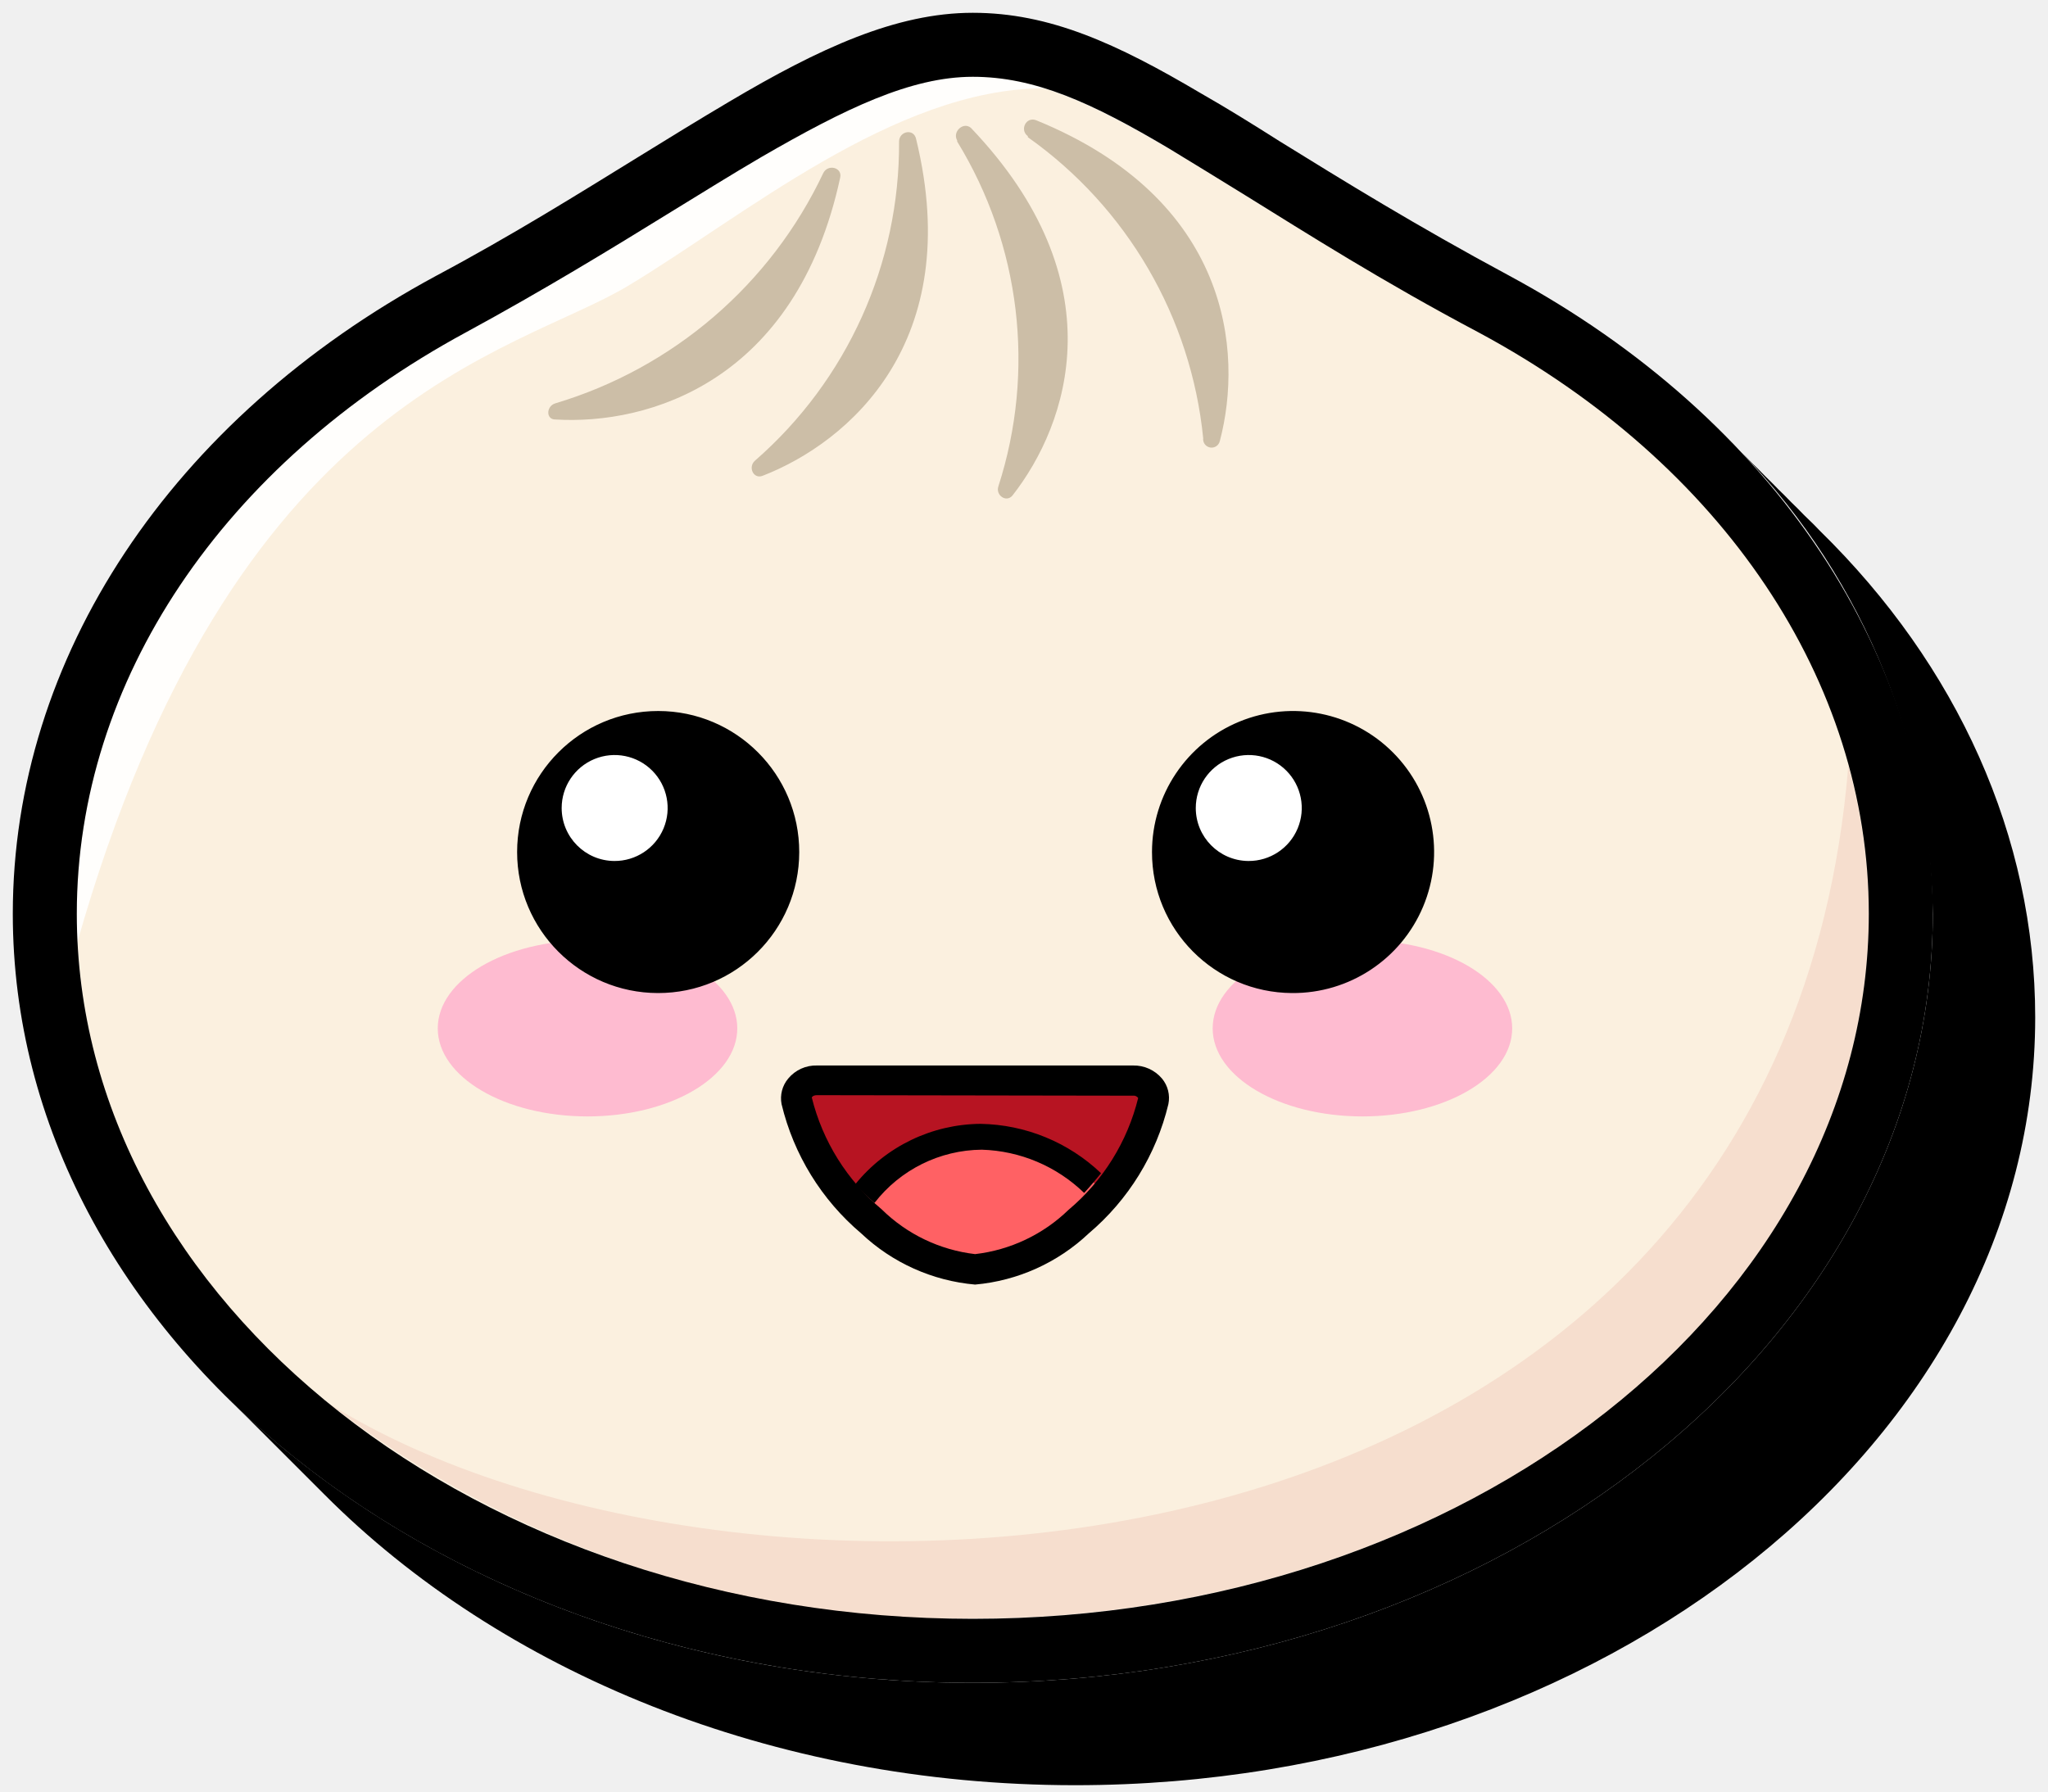
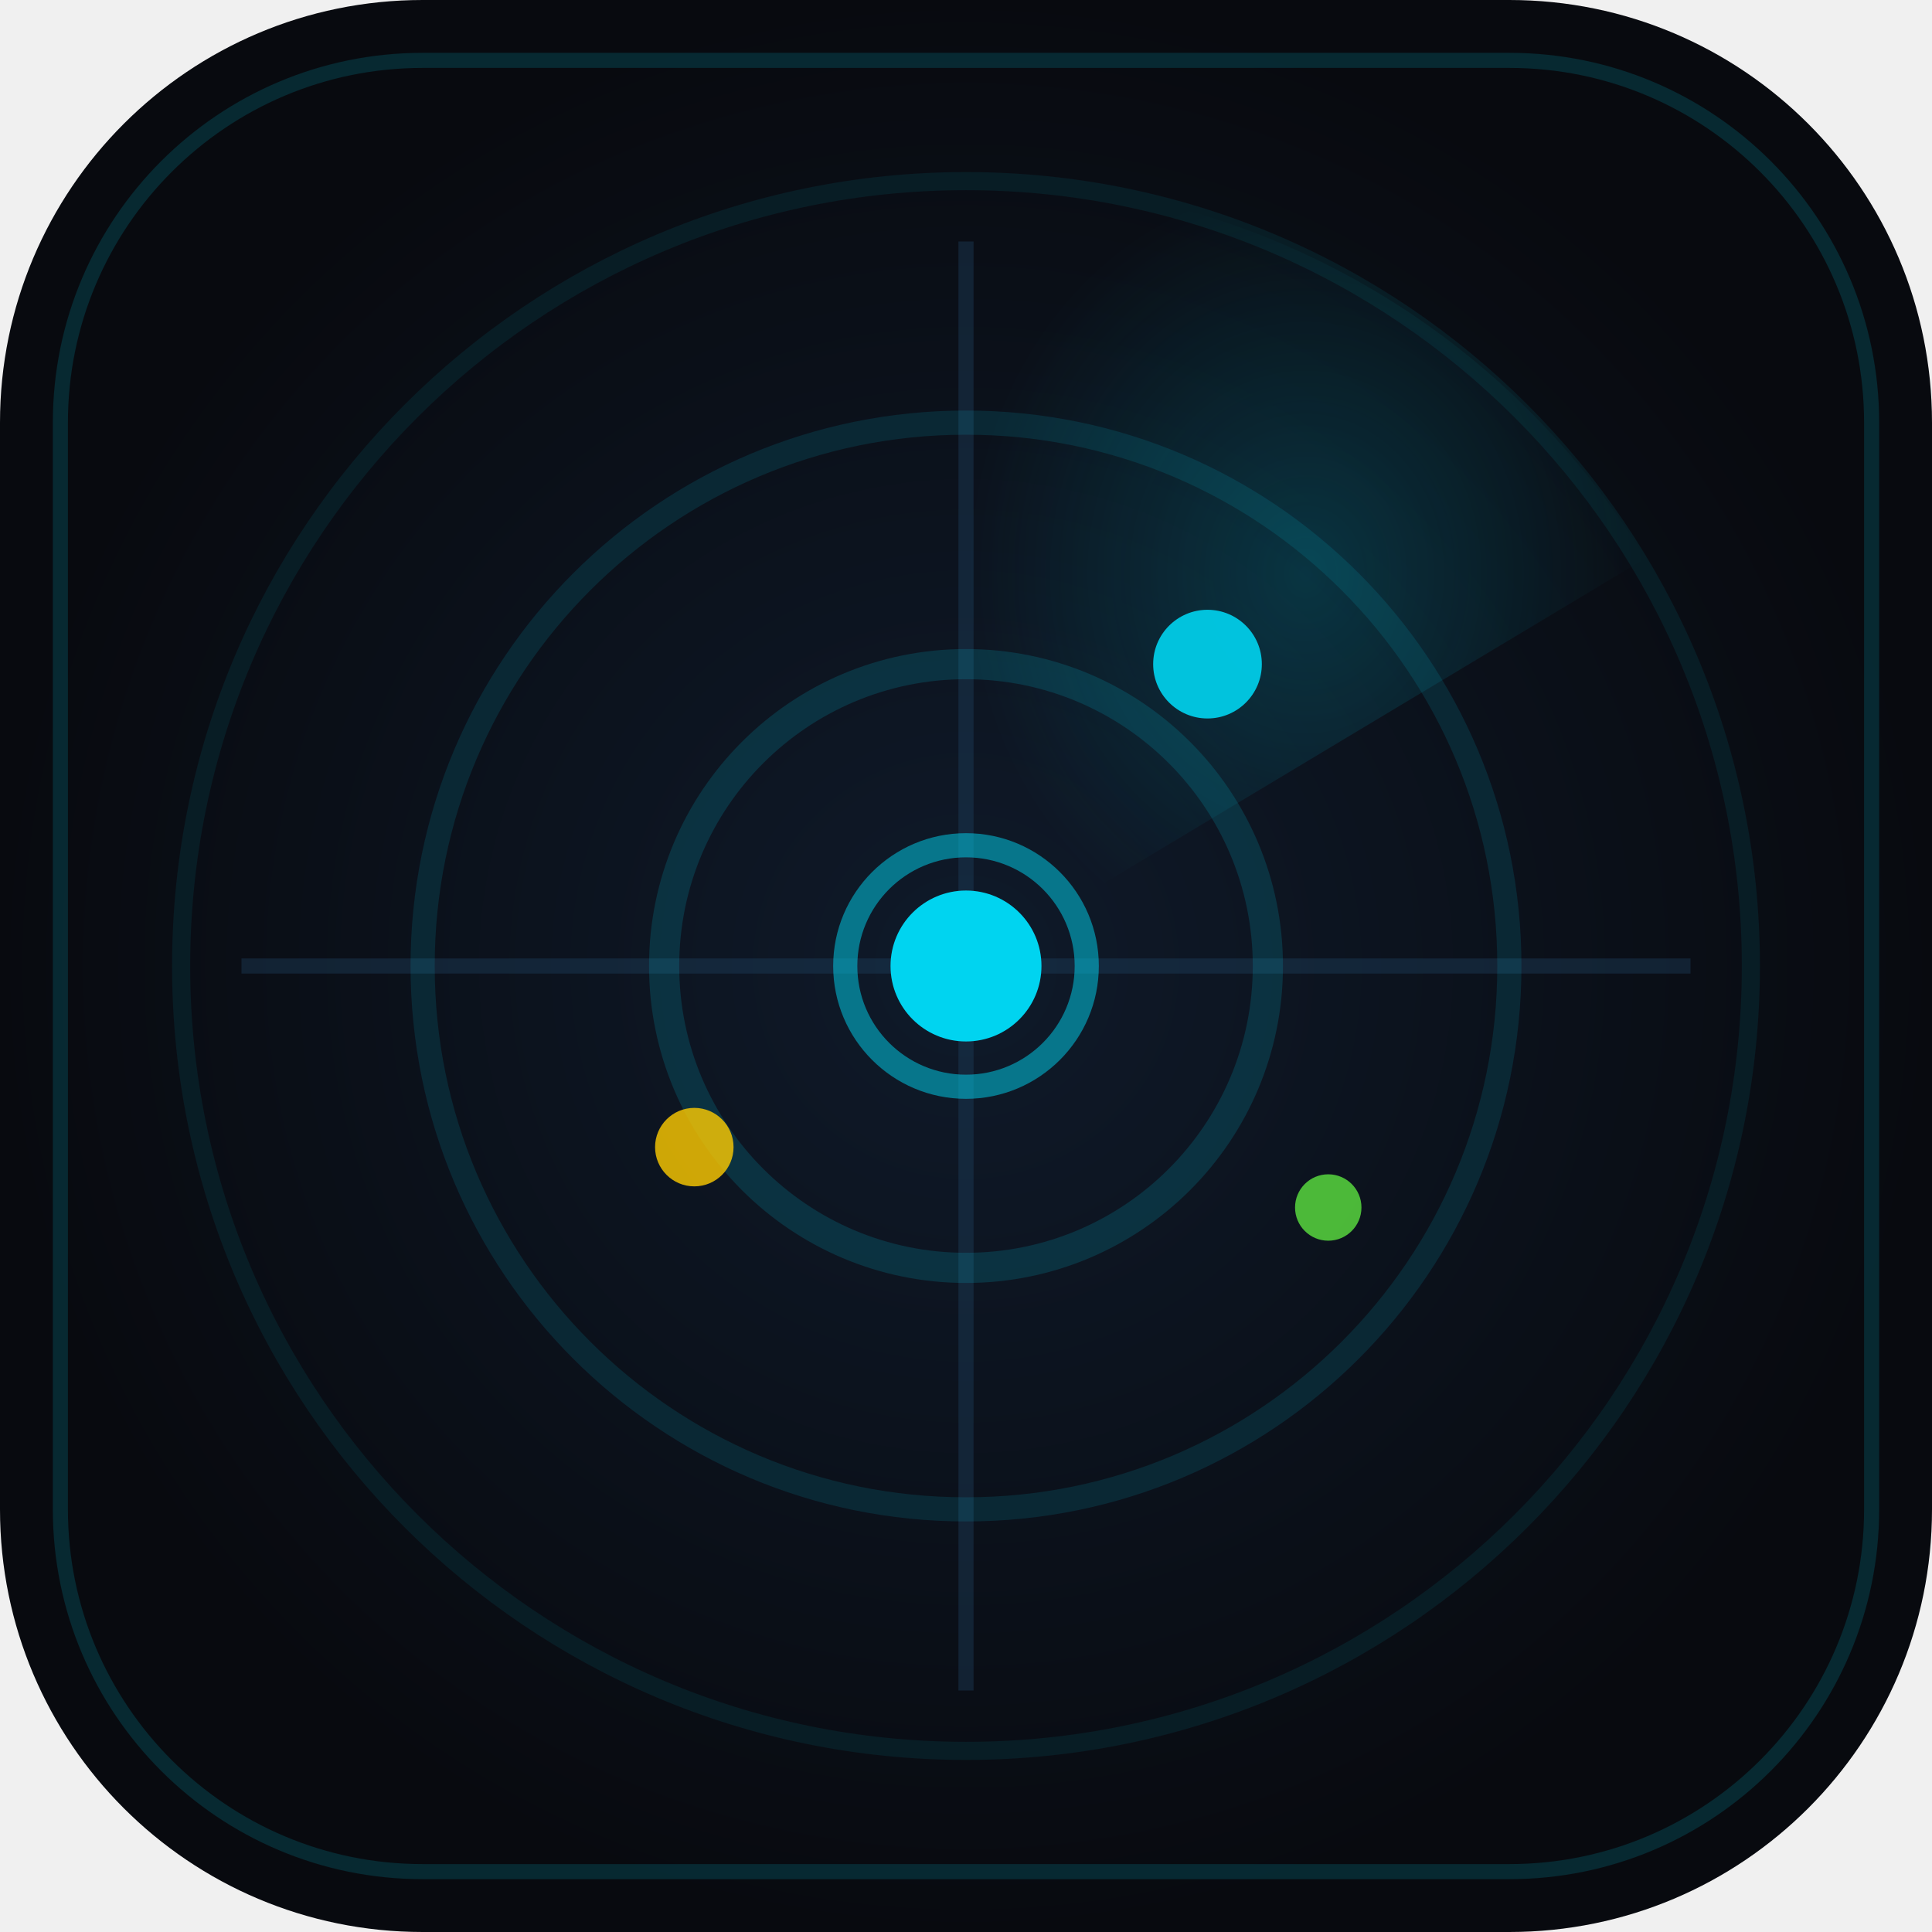
- <svg xmlns="http://www.w3.org/2000/svg" id="Bun" viewBox="0 0 80 70">
-   <path id="Shadow" d="M71.09,20.74c-.16-.17-.33-.34-.5-.5s-.33-.34-.5-.5-.33-.34-.5-.5-.33-.34-.5-.5-.33-.34-.5-.5-.33-.34-.5-.5-.33-.34-.5-.5A26.46,26.46,0,0,1,75.5,35.7c0,16.57-16.82,30.05-37.5,30.05-11.58,0-21.94-4.23-28.83-10.86l.5.5.5.5.5.5.5.5.5.5.5.5.5.5C19.55,65.3,30.14,69.75,42,69.75c20.68,0,37.5-13.48,37.5-30C79.5,32.69,76.46,26,71.09,20.74Z" />
-   <g id="Body">
-     <path id="Background" d="M73,35.7c0,15.21-15.67,27.54-35,27.54S3,50.91,3,35.7C3,26.27,9,17.94,18.22,13S33.18,3,38,3s8.94,4.13,19.78,10C67,17.94,73,26.27,73,35.7Z" style="fill:#fbf0df" />
-     <path id="Bottom_Shadow" data-name="Bottom Shadow" d="M73,35.7a21.67,21.67,0,0,0-.8-5.78c-2.73,33.3-43.35,34.9-59.32,24.94A40,40,0,0,0,38,63.24C57.3,63.24,73,50.89,73,35.7Z" style="fill:#f6dece" />
-     <path id="Light_Shine" data-name="Light Shine" d="M24.53,11.17C29,8.49,34.94,3.46,40.78,3.45A9.29,9.29,0,0,0,38,3c-2.42,0-5,1.25-8.25,3.13-1.13.66-2.3,1.39-3.54,2.15-2.33,1.44-5,3.07-8,4.7C8.69,18.13,3,26.62,3,35.7c0,.4,0,.8,0,1.19C9.06,15.48,20.07,13.85,24.53,11.17Z" style="fill:#fffefc" />
-     <path id="Top" d="M35.12,5.53A16.41,16.41,0,0,1,29.49,18c-.28.25-.06.73.3.59,3.37-1.31,7.92-5.23,6-13.14C35.71,5,35.12,5.12,35.12,5.53Zm2.27,0A16.24,16.24,0,0,1,39,19c-.12.35.31.65.55.36C41.74,16.56,43.65,11,37.93,5,37.64,4.74,37.19,5.14,37.39,5.49Zm2.76-.17A16.42,16.42,0,0,1,47,17.12a.33.33,0,0,0,.65.11c.92-3.49.4-9.44-7.17-12.53C40.08,4.54,39.82,5.08,40.15,5.32ZM21.69,15.76a16.94,16.94,0,0,0,10.47-9c.18-.36.75-.22.66.18-1.73,8-7.52,9.67-11.12,9.45C21.32,16.4,21.33,15.87,21.69,15.76Z" style="fill:#ccbea7;fill-rule:evenodd" />
-     <path id="Outline" d="M38,65.75C17.32,65.75.5,52.27.5,35.7c0-10,6.18-19.33,16.53-24.92,3-1.6,5.57-3.21,7.86-4.62,1.26-.78,2.45-1.51,3.6-2.19C32,1.89,35,.5,38,.5s5.62,1.2,8.9,3.14c1,.57,2,1.19,3.07,1.87,2.49,1.54,5.3,3.28,9,5.27C69.32,16.37,75.5,25.69,75.5,35.7,75.5,52.27,58.68,65.75,38,65.75ZM38,3c-2.42,0-5,1.25-8.25,3.13-1.13.66-2.3,1.39-3.54,2.15-2.33,1.44-5,3.07-8,4.7C8.69,18.13,3,26.62,3,35.7,3,50.89,18.7,63.25,38,63.25S73,50.89,73,35.7C73,26.62,67.31,18.13,57.78,13,54,11,51.05,9.12,48.66,7.64c-1.09-.67-2.09-1.29-3-1.84C42.63,4,40.42,3,38,3Z" />
-   </g>
-   <g id="Mouth">
-     <g id="Background-2" data-name="Background">
-       <path d="M45.05,43a8.93,8.93,0,0,1-2.92,4.71,6.81,6.81,0,0,1-4,1.88A6.84,6.84,0,0,1,34,47.71,8.93,8.93,0,0,1,31.12,43a.72.72,0,0,1,.8-.81H44.26A.72.72,0,0,1,45.05,43Z" style="fill:#b71422" />
-     </g>
-     <g id="Tongue">
-       <path id="Background-3" data-name="Background" d="M34,47.79a6.91,6.91,0,0,0,4.12,1.9,6.91,6.91,0,0,0,4.11-1.9,10.63,10.63,0,0,0,1-1.07,6.83,6.83,0,0,0-4.9-2.31,6.15,6.15,0,0,0-5,2.78C33.56,47.4,33.76,47.6,34,47.79Z" style="fill:#ff6164" />
-       <path id="Outline-2" data-name="Outline" d="M34.16,47a5.36,5.36,0,0,1,4.19-2.08,6,6,0,0,1,4,1.69c.23-.25.45-.51.66-.77a7,7,0,0,0-4.71-1.93,6.36,6.36,0,0,0-4.89,2.36A9.53,9.53,0,0,0,34.16,47Z" />
-     </g>
-     <path id="Outline-3" data-name="Outline" d="M38.09,50.19a7.42,7.42,0,0,1-4.45-2,9.52,9.52,0,0,1-3.11-5.05,1.2,1.2,0,0,1,.26-1,1.41,1.41,0,0,1,1.13-.51H44.26a1.44,1.44,0,0,1,1.13.51,1.19,1.19,0,0,1,.25,1h0a9.52,9.52,0,0,1-3.11,5.05A7.42,7.42,0,0,1,38.09,50.19Zm-6.17-7.4c-.16,0-.2.07-.21.09a8.29,8.29,0,0,0,2.73,4.37A6.23,6.23,0,0,0,38.09,49a6.28,6.28,0,0,0,3.65-1.73,8.3,8.3,0,0,0,2.72-4.37.21.21,0,0,0-.2-.09Z" />
-   </g>
-   <g id="Face">
-     <ellipse id="Right_Blush" data-name="Right Blush" cx="53.22" cy="40.18" rx="5.85" ry="3.44" style="fill:#febbd0" />
-     <ellipse id="Left_Bluch" data-name="Left Bluch" cx="22.95" cy="40.18" rx="5.85" ry="3.44" style="fill:#febbd0" />
-     <path id="Eyes" d="M25.7,38.8a5.51,5.51,0,1,0-5.5-5.51A5.51,5.51,0,0,0,25.7,38.8Zm24.77,0A5.51,5.51,0,1,0,45,33.29,5.5,5.5,0,0,0,50.47,38.8Z" style="fill-rule:evenodd" />
-     <path id="Iris" d="M24,33.64a2.07,2.07,0,1,0-2.06-2.07A2.07,2.07,0,0,0,24,33.64Zm24.77,0a2.07,2.07,0,1,0-2.06-2.07A2.07,2.07,0,0,0,48.75,33.64Z" style="fill:#fff;fill-rule:evenodd" />
-   </g>
+ <svg xmlns="http://www.w3.org/2000/svg" viewBox="0 0 64 64">
+   <defs>
+     <radialGradient id="bg" cx="50%" cy="50%" r="50%">
+       <stop offset="0%" stop-color="#0f1a2a" />
+       <stop offset="100%" stop-color="#080a0f" />
+     </radialGradient>
+     <radialGradient id="glow" cx="50%" cy="50%" r="50%">
+       <stop offset="0%" stop-color="#00d4f0" stop-opacity="0.3" />
+       <stop offset="100%" stop-color="#00d4f0" stop-opacity="0" />
+     </radialGradient>
+   </defs>
+   <rect width="64" height="64" rx="14" fill="url(#bg)" />
+   <line x1="32" y1="8" x2="32" y2="56" stroke="#1e4060" stroke-width="0.5" opacity="0.4" />
+   <line x1="8" y1="32" x2="56" y2="32" stroke="#1e4060" stroke-width="0.5" opacity="0.4" />
+   <circle cx="32" cy="32" r="10" fill="none" stroke="#00d4f0" stroke-width="1" opacity="0.15" />
+   <circle cx="32" cy="32" r="18" fill="none" stroke="#00d4f0" stroke-width="0.8" opacity="0.12" />
+   <circle cx="32" cy="32" r="26" fill="none" stroke="#00d4f0" stroke-width="0.6" opacity="0.08" />
+   <path d="M32,32 L32,6 A26,26 0 0,1 54.5,18.5 Z" fill="url(#glow)" opacity="0.6" />
+   <circle cx="32" cy="32" r="2.5" fill="#00d4f0" />
+   <circle cx="32" cy="32" r="4" fill="none" stroke="#00d4f0" stroke-width="0.8" opacity="0.5" />
+   <circle cx="40" cy="22" r="1.8" fill="#00d4f0" opacity="0.9" />
+   <circle cx="23" cy="38" r="1.3" fill="#ffcc00" opacity="0.8" />
+   <circle cx="44" cy="40" r="1.1" fill="#66ff44" opacity="0.7" />
+   <rect x="2" y="2" width="60" height="60" rx="12" fill="none" stroke="#00d4f0" stroke-width="0.5" opacity="0.15" />
</svg>
